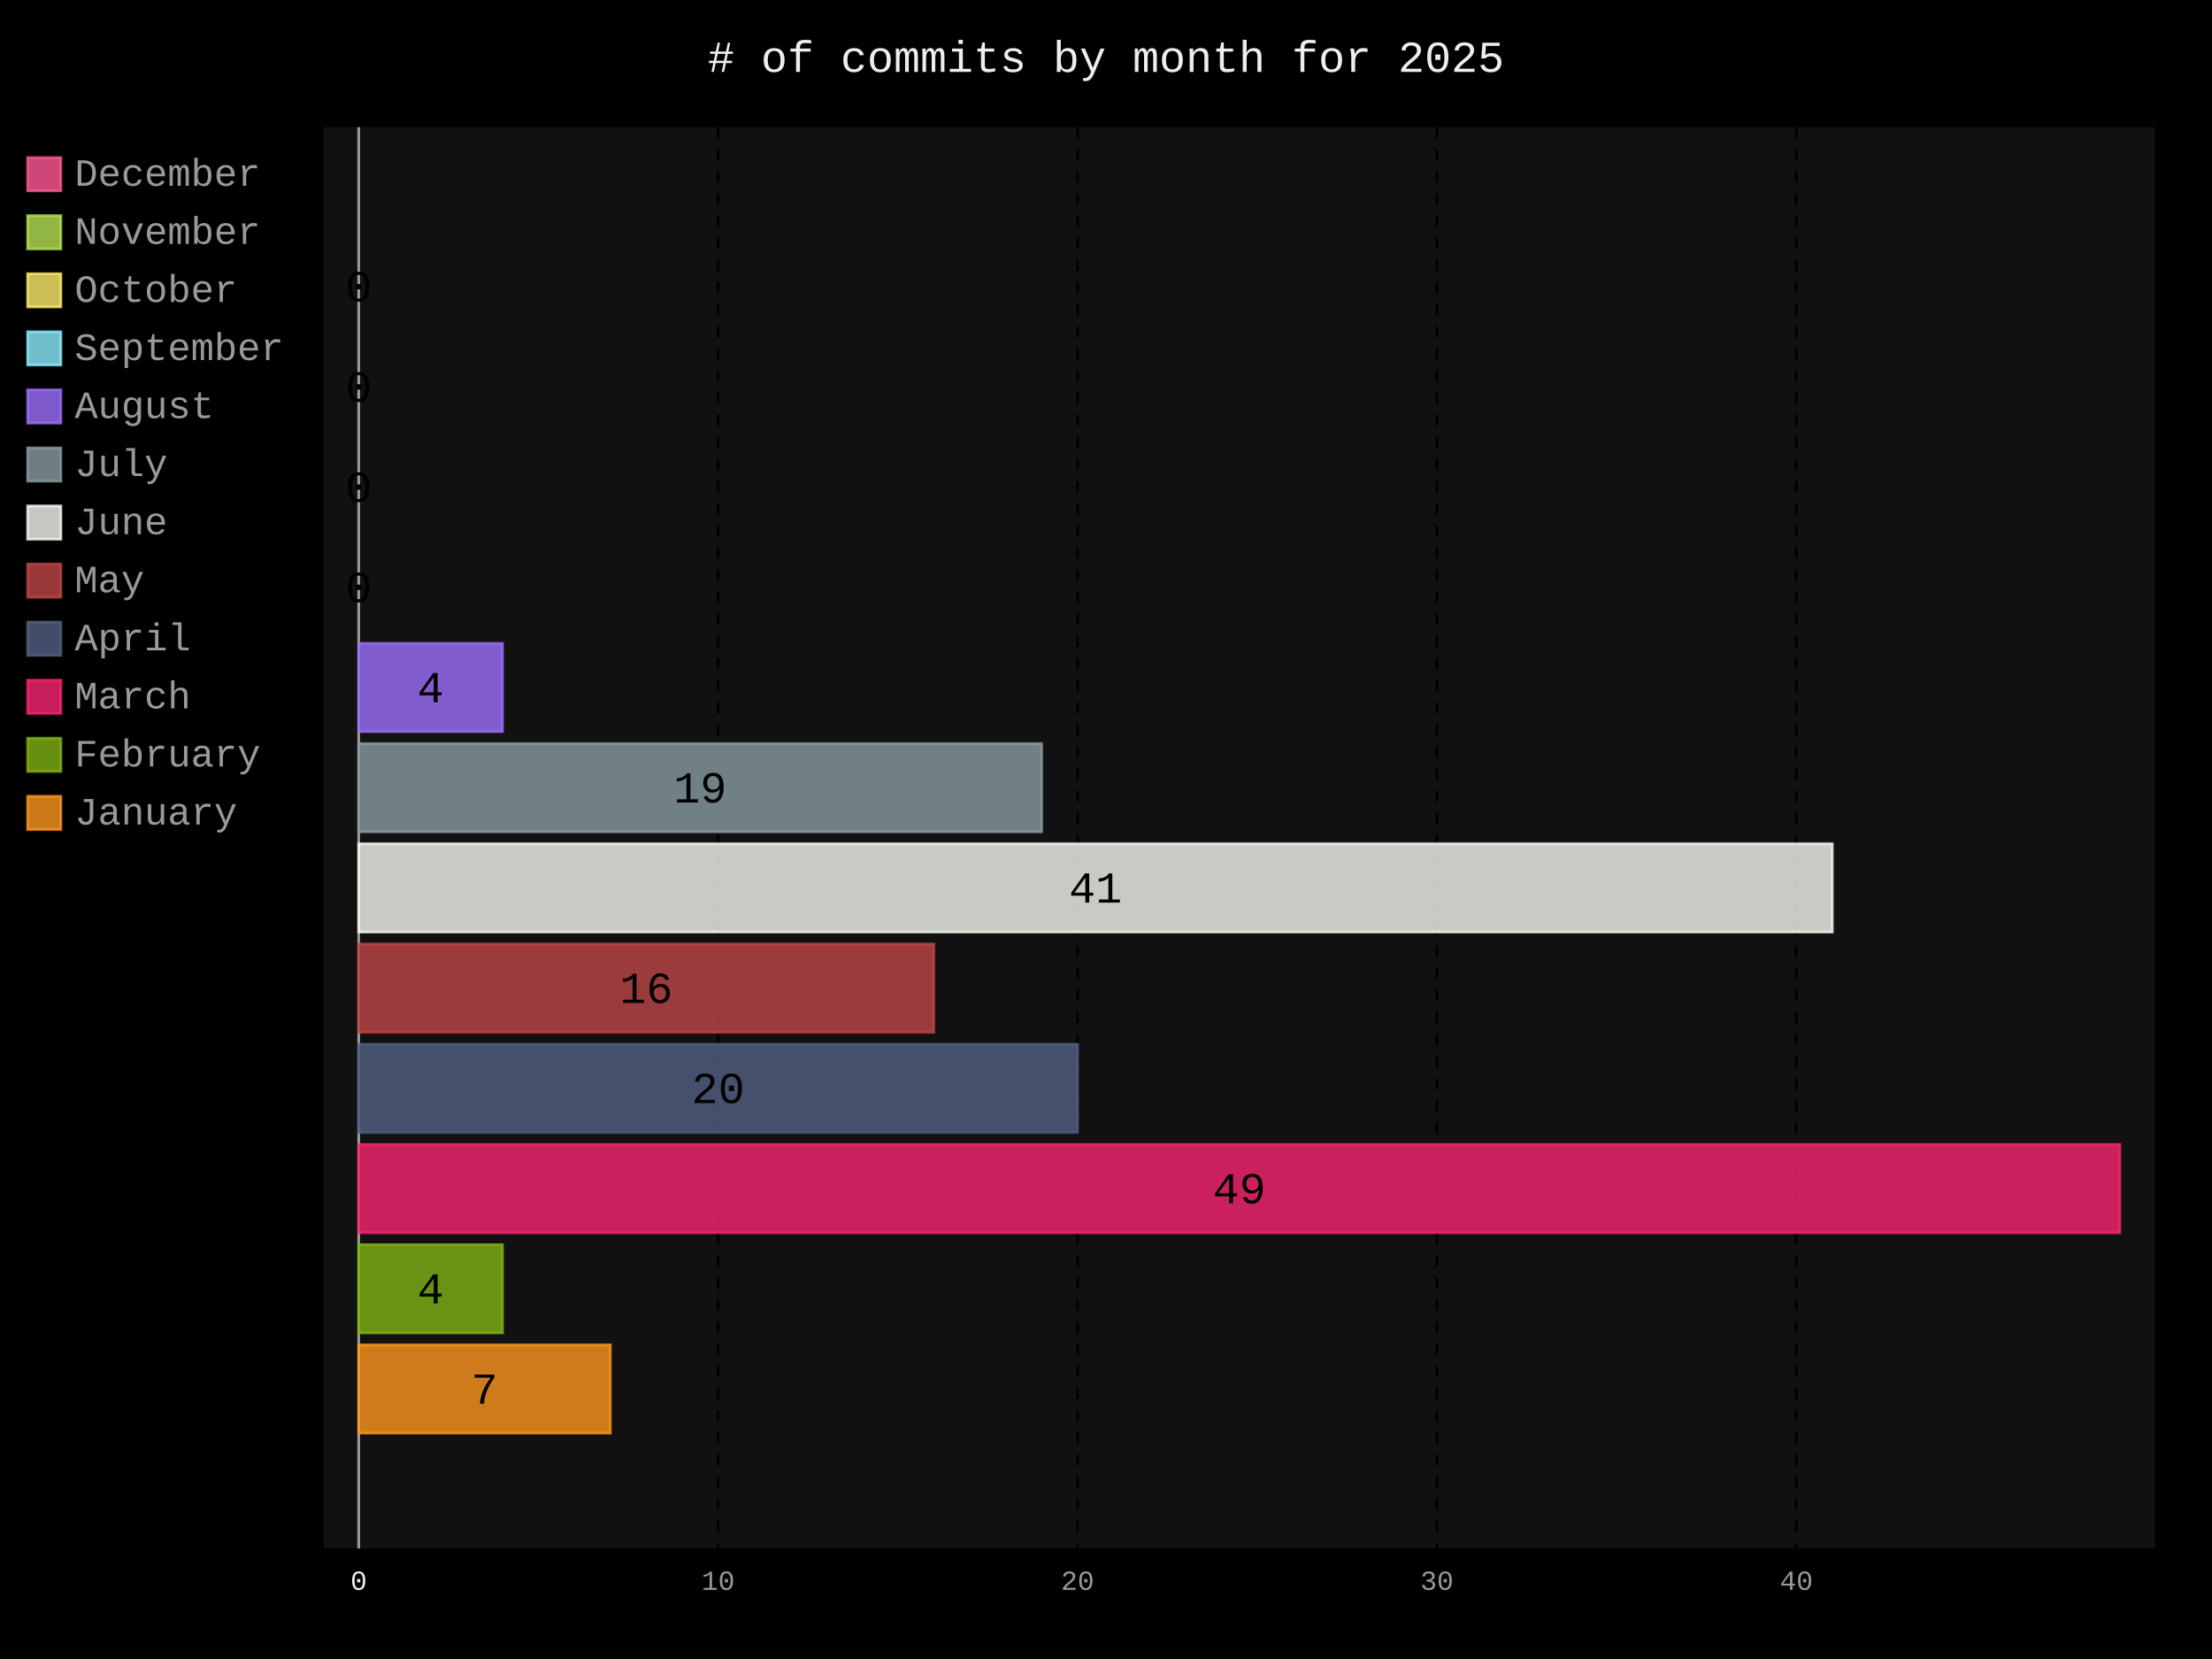
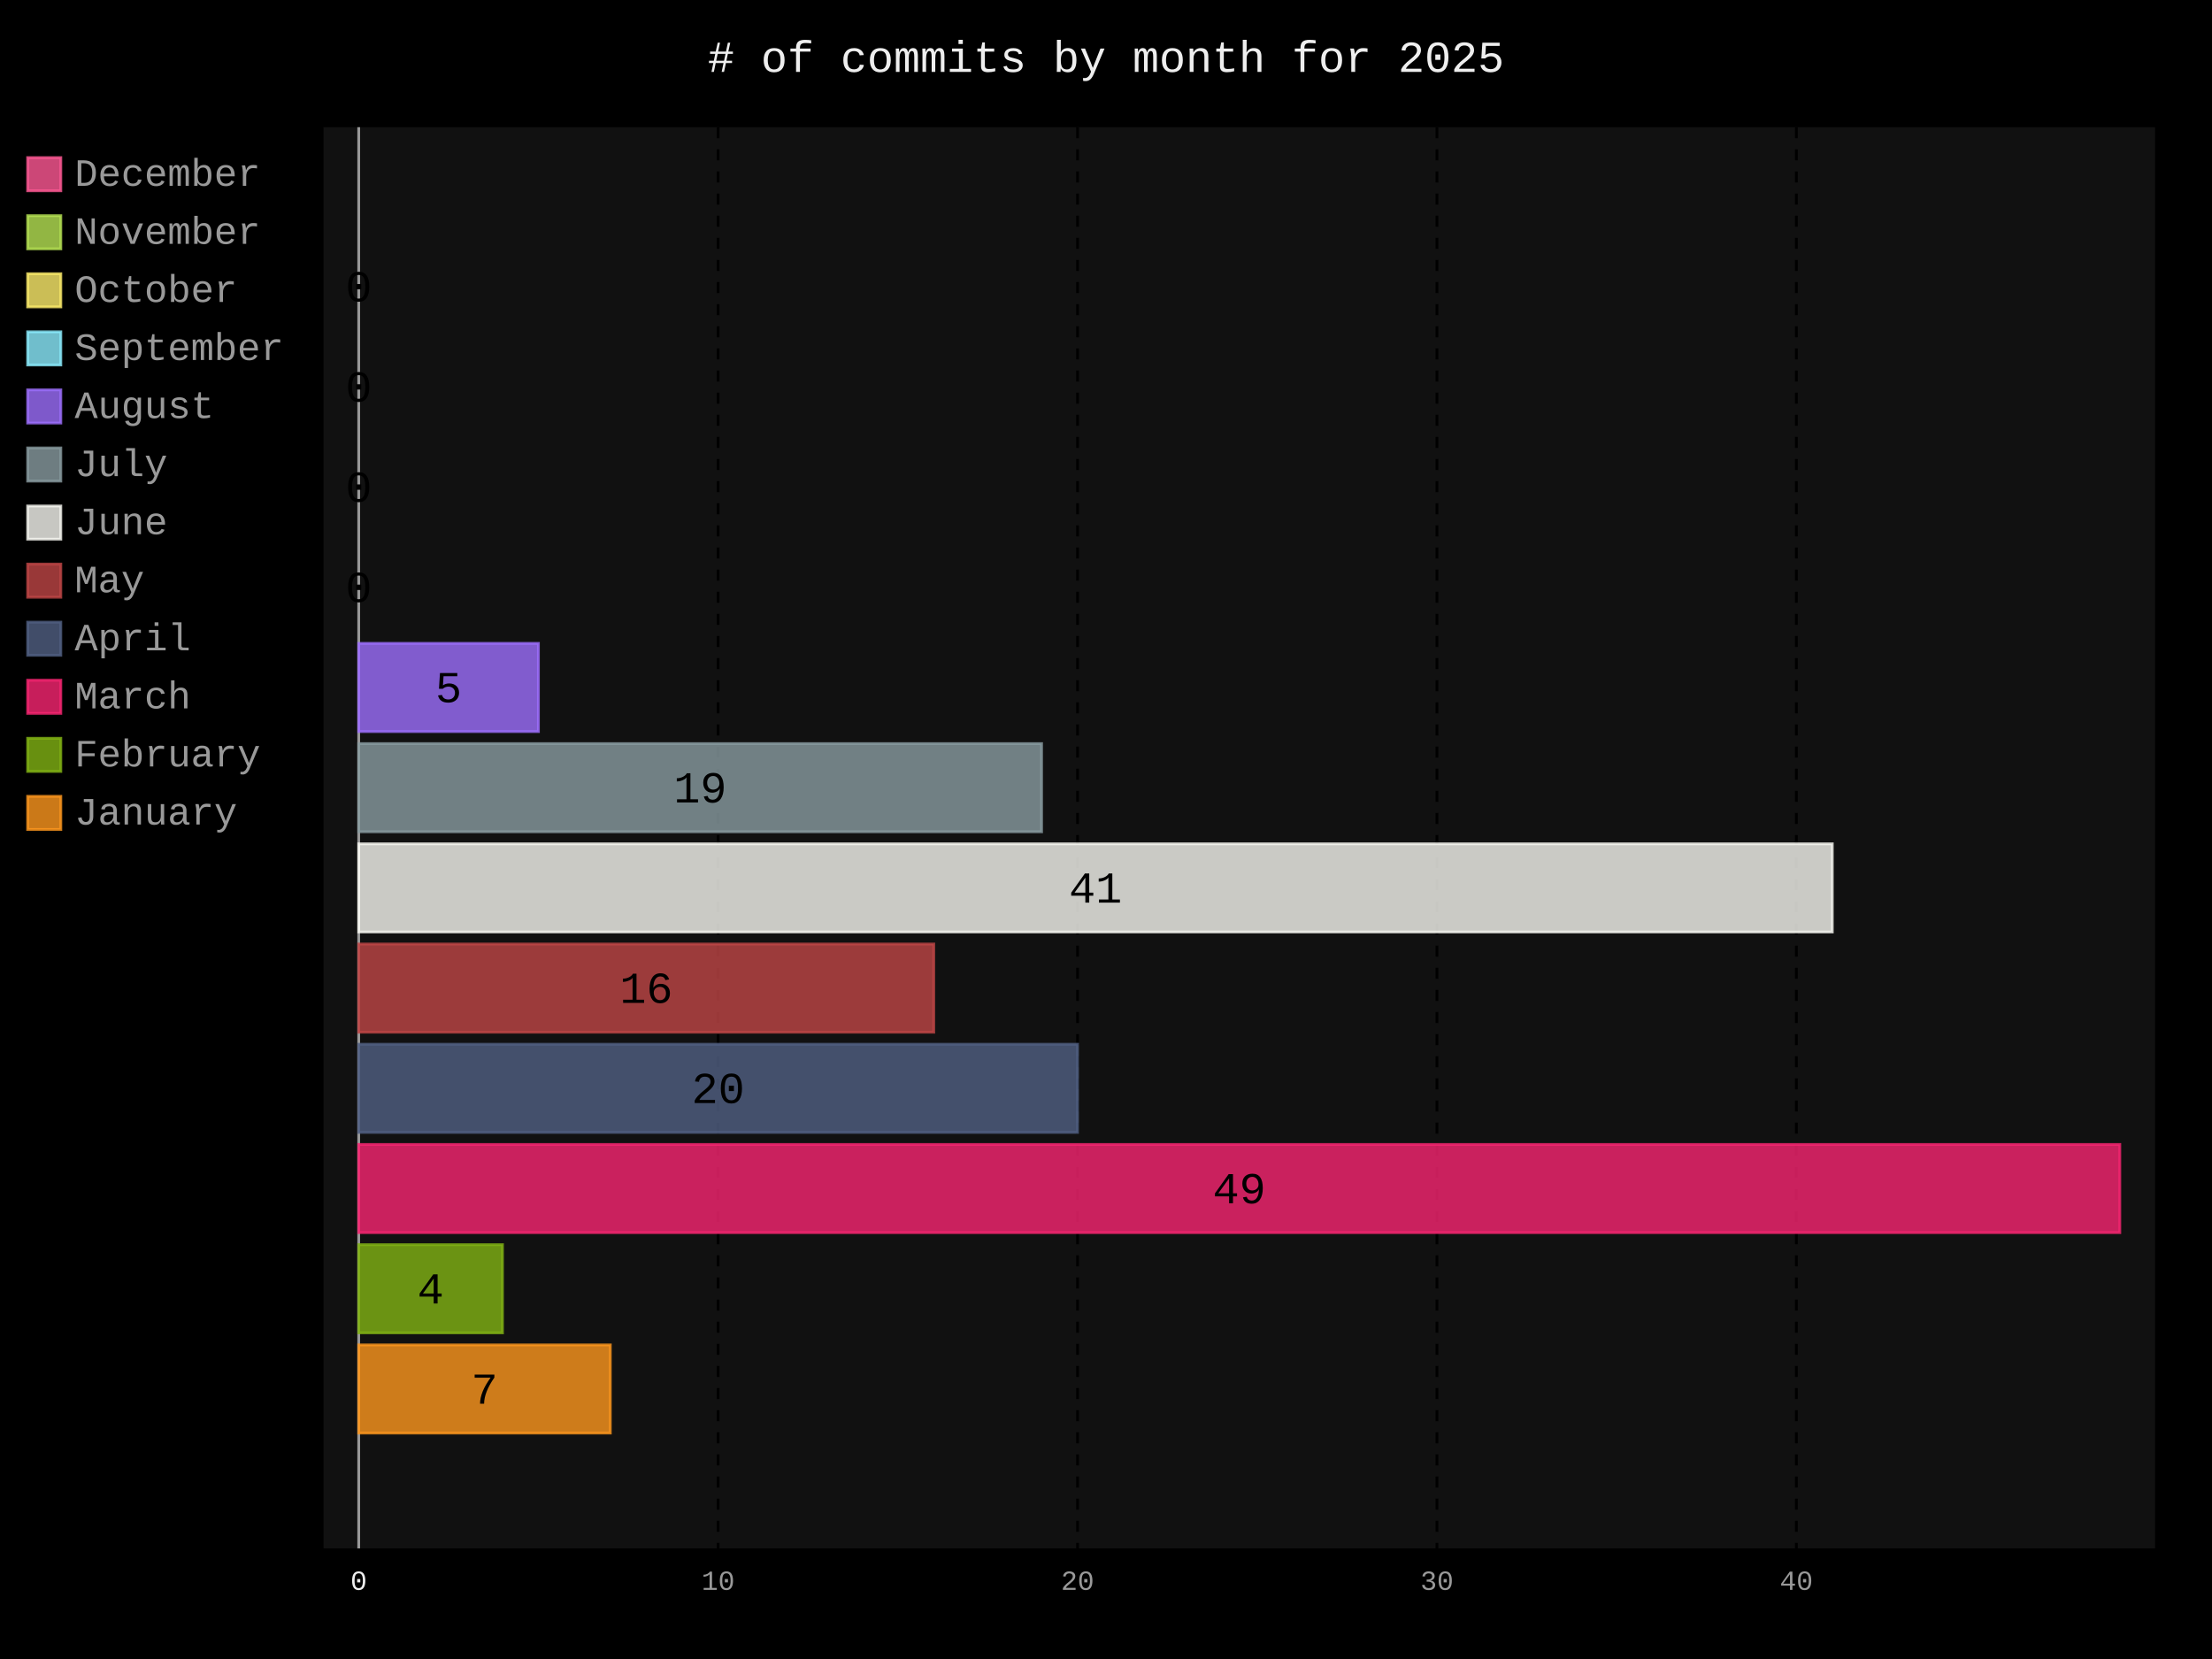
- <svg xmlns="http://www.w3.org/2000/svg" id="chart-a93c2930-1d72-401f-85cf-a92652b37df7" class="pygal-chart" viewBox="0 0 800 600">
+ <svg xmlns="http://www.w3.org/2000/svg" id="chart-c46692b1-c815-42a5-a840-dee52e465df5" class="pygal-chart" viewBox="0 0 800 600">
  <defs>
-     <style type="text/css">#chart-a93c2930-1d72-401f-85cf-a92652b37df7{-webkit-user-select:none;-webkit-font-smoothing:antialiased;font-family:Consolas,"Liberation Mono",Menlo,Courier,monospace}#chart-a93c2930-1d72-401f-85cf-a92652b37df7 .title{font-family:Consolas,"Liberation Mono",Menlo,Courier,monospace;font-size:16px}#chart-a93c2930-1d72-401f-85cf-a92652b37df7 .legends .legend text{font-family:Consolas,"Liberation Mono",Menlo,Courier,monospace;font-size:14px}#chart-a93c2930-1d72-401f-85cf-a92652b37df7 .axis text{font-family:Consolas,"Liberation Mono",Menlo,Courier,monospace;font-size:10px}#chart-a93c2930-1d72-401f-85cf-a92652b37df7 .axis text.major{font-family:Consolas,"Liberation Mono",Menlo,Courier,monospace;font-size:10px}#chart-a93c2930-1d72-401f-85cf-a92652b37df7 .text-overlay text.value{font-family:Consolas,"Liberation Mono",Menlo,Courier,monospace;font-size:16px}#chart-a93c2930-1d72-401f-85cf-a92652b37df7 .text-overlay text.label{font-family:Consolas,"Liberation Mono",Menlo,Courier,monospace;font-size:10px}#chart-a93c2930-1d72-401f-85cf-a92652b37df7 .tooltip{font-family:Consolas,"Liberation Mono",Menlo,Courier,monospace;font-size:14px}#chart-a93c2930-1d72-401f-85cf-a92652b37df7 text.no_data{font-family:Consolas,"Liberation Mono",Menlo,Courier,monospace;font-size:64px}
- #chart-a93c2930-1d72-401f-85cf-a92652b37df7{background-color:black}#chart-a93c2930-1d72-401f-85cf-a92652b37df7 path,#chart-a93c2930-1d72-401f-85cf-a92652b37df7 line,#chart-a93c2930-1d72-401f-85cf-a92652b37df7 rect,#chart-a93c2930-1d72-401f-85cf-a92652b37df7 circle{-webkit-transition:250ms;-moz-transition:250ms;transition:250ms}#chart-a93c2930-1d72-401f-85cf-a92652b37df7 .graph &gt; .background{fill:black}#chart-a93c2930-1d72-401f-85cf-a92652b37df7 .plot &gt; .background{fill:#111}#chart-a93c2930-1d72-401f-85cf-a92652b37df7 .graph{fill:#999}#chart-a93c2930-1d72-401f-85cf-a92652b37df7 text.no_data{fill:#eee}#chart-a93c2930-1d72-401f-85cf-a92652b37df7 .title{fill:#eee}#chart-a93c2930-1d72-401f-85cf-a92652b37df7 .legends .legend text{fill:#999}#chart-a93c2930-1d72-401f-85cf-a92652b37df7 .legends .legend:hover text{fill:#eee}#chart-a93c2930-1d72-401f-85cf-a92652b37df7 .axis .line{stroke:#eee}#chart-a93c2930-1d72-401f-85cf-a92652b37df7 .axis .guide.line{stroke:#555}#chart-a93c2930-1d72-401f-85cf-a92652b37df7 .axis .major.line{stroke:#999}#chart-a93c2930-1d72-401f-85cf-a92652b37df7 .axis text.major{fill:#eee}#chart-a93c2930-1d72-401f-85cf-a92652b37df7 .axis.y .guides:hover .guide.line,#chart-a93c2930-1d72-401f-85cf-a92652b37df7 .line-graph .axis.x .guides:hover .guide.line,#chart-a93c2930-1d72-401f-85cf-a92652b37df7 .stackedline-graph .axis.x .guides:hover .guide.line,#chart-a93c2930-1d72-401f-85cf-a92652b37df7 .xy-graph .axis.x .guides:hover .guide.line{stroke:#eee}#chart-a93c2930-1d72-401f-85cf-a92652b37df7 .axis .guides:hover text{fill:#eee}#chart-a93c2930-1d72-401f-85cf-a92652b37df7 .reactive{fill-opacity:.8;stroke-opacity:.8;stroke-width:1}#chart-a93c2930-1d72-401f-85cf-a92652b37df7 .ci{stroke:#999}#chart-a93c2930-1d72-401f-85cf-a92652b37df7 .reactive.active,#chart-a93c2930-1d72-401f-85cf-a92652b37df7 .active .reactive{fill-opacity:.4;stroke-opacity:.9;stroke-width:4}#chart-a93c2930-1d72-401f-85cf-a92652b37df7 .ci .reactive.active{stroke-width:1.5}#chart-a93c2930-1d72-401f-85cf-a92652b37df7 .series text{fill:#eee}#chart-a93c2930-1d72-401f-85cf-a92652b37df7 .tooltip rect{fill:#111;stroke:#eee;-webkit-transition:opacity 250ms;-moz-transition:opacity 250ms;transition:opacity 250ms}#chart-a93c2930-1d72-401f-85cf-a92652b37df7 .tooltip .label{fill:#999}#chart-a93c2930-1d72-401f-85cf-a92652b37df7 .tooltip .label{fill:#999}#chart-a93c2930-1d72-401f-85cf-a92652b37df7 .tooltip .legend{font-size:.8em;fill:#555}#chart-a93c2930-1d72-401f-85cf-a92652b37df7 .tooltip .x_label{font-size:.6em;fill:#eee}#chart-a93c2930-1d72-401f-85cf-a92652b37df7 .tooltip .xlink{font-size:.5em;text-decoration:underline}#chart-a93c2930-1d72-401f-85cf-a92652b37df7 .tooltip .value{font-size:1.5em}#chart-a93c2930-1d72-401f-85cf-a92652b37df7 .bound{font-size:.5em}#chart-a93c2930-1d72-401f-85cf-a92652b37df7 .max-value{font-size:.75em;fill:#555}#chart-a93c2930-1d72-401f-85cf-a92652b37df7 .map-element{fill:#111;stroke:#555 !important}#chart-a93c2930-1d72-401f-85cf-a92652b37df7 .map-element .reactive{fill-opacity:inherit;stroke-opacity:inherit}#chart-a93c2930-1d72-401f-85cf-a92652b37df7 .color-0,#chart-a93c2930-1d72-401f-85cf-a92652b37df7 .color-0 a:visited{stroke:#ff5995;fill:#ff5995}#chart-a93c2930-1d72-401f-85cf-a92652b37df7 .color-1,#chart-a93c2930-1d72-401f-85cf-a92652b37df7 .color-1 a:visited{stroke:#b6e354;fill:#b6e354}#chart-a93c2930-1d72-401f-85cf-a92652b37df7 .color-2,#chart-a93c2930-1d72-401f-85cf-a92652b37df7 .color-2 a:visited{stroke:#feed6c;fill:#feed6c}#chart-a93c2930-1d72-401f-85cf-a92652b37df7 .color-3,#chart-a93c2930-1d72-401f-85cf-a92652b37df7 .color-3 a:visited{stroke:#8cedff;fill:#8cedff}#chart-a93c2930-1d72-401f-85cf-a92652b37df7 .color-4,#chart-a93c2930-1d72-401f-85cf-a92652b37df7 .color-4 a:visited{stroke:#9e6ffe;fill:#9e6ffe}#chart-a93c2930-1d72-401f-85cf-a92652b37df7 .color-5,#chart-a93c2930-1d72-401f-85cf-a92652b37df7 .color-5 a:visited{stroke:#899ca1;fill:#899ca1}#chart-a93c2930-1d72-401f-85cf-a92652b37df7 .color-6,#chart-a93c2930-1d72-401f-85cf-a92652b37df7 .color-6 a:visited{stroke:#f8f8f2;fill:#f8f8f2}#chart-a93c2930-1d72-401f-85cf-a92652b37df7 .color-7,#chart-a93c2930-1d72-401f-85cf-a92652b37df7 .color-7 a:visited{stroke:#bf4646;fill:#bf4646}#chart-a93c2930-1d72-401f-85cf-a92652b37df7 .color-8,#chart-a93c2930-1d72-401f-85cf-a92652b37df7 .color-8 a:visited{stroke:#516083;fill:#516083}#chart-a93c2930-1d72-401f-85cf-a92652b37df7 .color-9,#chart-a93c2930-1d72-401f-85cf-a92652b37df7 .color-9 a:visited{stroke:#f92672;fill:#f92672}#chart-a93c2930-1d72-401f-85cf-a92652b37df7 .color-10,#chart-a93c2930-1d72-401f-85cf-a92652b37df7 .color-10 a:visited{stroke:#82b414;fill:#82b414}#chart-a93c2930-1d72-401f-85cf-a92652b37df7 .color-11,#chart-a93c2930-1d72-401f-85cf-a92652b37df7 .color-11 a:visited{stroke:#fd971f;fill:#fd971f}#chart-a93c2930-1d72-401f-85cf-a92652b37df7 .text-overlay .color-0 text{fill:black}#chart-a93c2930-1d72-401f-85cf-a92652b37df7 .text-overlay .color-1 text{fill:black}#chart-a93c2930-1d72-401f-85cf-a92652b37df7 .text-overlay .color-2 text{fill:black}#chart-a93c2930-1d72-401f-85cf-a92652b37df7 .text-overlay .color-3 text{fill:black}#chart-a93c2930-1d72-401f-85cf-a92652b37df7 .text-overlay .color-4 text{fill:black}#chart-a93c2930-1d72-401f-85cf-a92652b37df7 .text-overlay .color-5 text{fill:black}#chart-a93c2930-1d72-401f-85cf-a92652b37df7 .text-overlay .color-6 text{fill:black}#chart-a93c2930-1d72-401f-85cf-a92652b37df7 .text-overlay .color-7 text{fill:black}#chart-a93c2930-1d72-401f-85cf-a92652b37df7 .text-overlay .color-8 text{fill:black}#chart-a93c2930-1d72-401f-85cf-a92652b37df7 .text-overlay .color-9 text{fill:black}#chart-a93c2930-1d72-401f-85cf-a92652b37df7 .text-overlay .color-10 text{fill:black}#chart-a93c2930-1d72-401f-85cf-a92652b37df7 .text-overlay .color-11 text{fill:black}
- #chart-a93c2930-1d72-401f-85cf-a92652b37df7 text.no_data{text-anchor:middle}#chart-a93c2930-1d72-401f-85cf-a92652b37df7 .guide.line{fill:none}#chart-a93c2930-1d72-401f-85cf-a92652b37df7 .centered{text-anchor:middle}#chart-a93c2930-1d72-401f-85cf-a92652b37df7 .title{text-anchor:middle}#chart-a93c2930-1d72-401f-85cf-a92652b37df7 .legends .legend text{fill-opacity:1}#chart-a93c2930-1d72-401f-85cf-a92652b37df7 .axis.x text{text-anchor:middle}#chart-a93c2930-1d72-401f-85cf-a92652b37df7 .axis.x:not(.web) text[transform]{text-anchor:start}#chart-a93c2930-1d72-401f-85cf-a92652b37df7 .axis.x:not(.web) text[transform].backwards{text-anchor:end}#chart-a93c2930-1d72-401f-85cf-a92652b37df7 .axis.y text{text-anchor:end}#chart-a93c2930-1d72-401f-85cf-a92652b37df7 .axis.y text[transform].backwards{text-anchor:start}#chart-a93c2930-1d72-401f-85cf-a92652b37df7 .axis.y2 text{text-anchor:start}#chart-a93c2930-1d72-401f-85cf-a92652b37df7 .axis.y2 text[transform].backwards{text-anchor:end}#chart-a93c2930-1d72-401f-85cf-a92652b37df7 .axis .guide.line{stroke-dasharray:4,4;stroke:black}#chart-a93c2930-1d72-401f-85cf-a92652b37df7 .axis .major.guide.line{stroke-dasharray:6,6;stroke:black}#chart-a93c2930-1d72-401f-85cf-a92652b37df7 .horizontal .axis.y .guide.line,#chart-a93c2930-1d72-401f-85cf-a92652b37df7 .horizontal .axis.y2 .guide.line,#chart-a93c2930-1d72-401f-85cf-a92652b37df7 .vertical .axis.x .guide.line{opacity:0}#chart-a93c2930-1d72-401f-85cf-a92652b37df7 .horizontal .axis.always_show .guide.line,#chart-a93c2930-1d72-401f-85cf-a92652b37df7 .vertical .axis.always_show .guide.line{opacity:1 !important}#chart-a93c2930-1d72-401f-85cf-a92652b37df7 .axis.y .guides:hover .guide.line,#chart-a93c2930-1d72-401f-85cf-a92652b37df7 .axis.y2 .guides:hover .guide.line,#chart-a93c2930-1d72-401f-85cf-a92652b37df7 .axis.x .guides:hover .guide.line{opacity:1}#chart-a93c2930-1d72-401f-85cf-a92652b37df7 .axis .guides:hover text{opacity:1}#chart-a93c2930-1d72-401f-85cf-a92652b37df7 .nofill{fill:none}#chart-a93c2930-1d72-401f-85cf-a92652b37df7 .subtle-fill{fill-opacity:.2}#chart-a93c2930-1d72-401f-85cf-a92652b37df7 .dot{stroke-width:1px;fill-opacity:1;stroke-opacity:1}#chart-a93c2930-1d72-401f-85cf-a92652b37df7 .dot.active{stroke-width:5px}#chart-a93c2930-1d72-401f-85cf-a92652b37df7 .dot.negative{fill:transparent}#chart-a93c2930-1d72-401f-85cf-a92652b37df7 text,#chart-a93c2930-1d72-401f-85cf-a92652b37df7 tspan{stroke:none !important}#chart-a93c2930-1d72-401f-85cf-a92652b37df7 .series text.active{opacity:1}#chart-a93c2930-1d72-401f-85cf-a92652b37df7 .tooltip rect{fill-opacity:.95;stroke-width:.5}#chart-a93c2930-1d72-401f-85cf-a92652b37df7 .tooltip text{fill-opacity:1}#chart-a93c2930-1d72-401f-85cf-a92652b37df7 .showable{visibility:hidden}#chart-a93c2930-1d72-401f-85cf-a92652b37df7 .showable.shown{visibility:visible}#chart-a93c2930-1d72-401f-85cf-a92652b37df7 .gauge-background{fill:rgba(229,229,229,1);stroke:none}#chart-a93c2930-1d72-401f-85cf-a92652b37df7 .bg-lines{stroke:black;stroke-width:2px}</style>
+     <style type="text/css">#chart-c46692b1-c815-42a5-a840-dee52e465df5{-webkit-user-select:none;-webkit-font-smoothing:antialiased;font-family:Consolas,"Liberation Mono",Menlo,Courier,monospace}#chart-c46692b1-c815-42a5-a840-dee52e465df5 .title{font-family:Consolas,"Liberation Mono",Menlo,Courier,monospace;font-size:16px}#chart-c46692b1-c815-42a5-a840-dee52e465df5 .legends .legend text{font-family:Consolas,"Liberation Mono",Menlo,Courier,monospace;font-size:14px}#chart-c46692b1-c815-42a5-a840-dee52e465df5 .axis text{font-family:Consolas,"Liberation Mono",Menlo,Courier,monospace;font-size:10px}#chart-c46692b1-c815-42a5-a840-dee52e465df5 .axis text.major{font-family:Consolas,"Liberation Mono",Menlo,Courier,monospace;font-size:10px}#chart-c46692b1-c815-42a5-a840-dee52e465df5 .text-overlay text.value{font-family:Consolas,"Liberation Mono",Menlo,Courier,monospace;font-size:16px}#chart-c46692b1-c815-42a5-a840-dee52e465df5 .text-overlay text.label{font-family:Consolas,"Liberation Mono",Menlo,Courier,monospace;font-size:10px}#chart-c46692b1-c815-42a5-a840-dee52e465df5 .tooltip{font-family:Consolas,"Liberation Mono",Menlo,Courier,monospace;font-size:14px}#chart-c46692b1-c815-42a5-a840-dee52e465df5 text.no_data{font-family:Consolas,"Liberation Mono",Menlo,Courier,monospace;font-size:64px}
+ #chart-c46692b1-c815-42a5-a840-dee52e465df5{background-color:black}#chart-c46692b1-c815-42a5-a840-dee52e465df5 path,#chart-c46692b1-c815-42a5-a840-dee52e465df5 line,#chart-c46692b1-c815-42a5-a840-dee52e465df5 rect,#chart-c46692b1-c815-42a5-a840-dee52e465df5 circle{-webkit-transition:250ms;-moz-transition:250ms;transition:250ms}#chart-c46692b1-c815-42a5-a840-dee52e465df5 .graph &gt; .background{fill:black}#chart-c46692b1-c815-42a5-a840-dee52e465df5 .plot &gt; .background{fill:#111}#chart-c46692b1-c815-42a5-a840-dee52e465df5 .graph{fill:#999}#chart-c46692b1-c815-42a5-a840-dee52e465df5 text.no_data{fill:#eee}#chart-c46692b1-c815-42a5-a840-dee52e465df5 .title{fill:#eee}#chart-c46692b1-c815-42a5-a840-dee52e465df5 .legends .legend text{fill:#999}#chart-c46692b1-c815-42a5-a840-dee52e465df5 .legends .legend:hover text{fill:#eee}#chart-c46692b1-c815-42a5-a840-dee52e465df5 .axis .line{stroke:#eee}#chart-c46692b1-c815-42a5-a840-dee52e465df5 .axis .guide.line{stroke:#555}#chart-c46692b1-c815-42a5-a840-dee52e465df5 .axis .major.line{stroke:#999}#chart-c46692b1-c815-42a5-a840-dee52e465df5 .axis text.major{fill:#eee}#chart-c46692b1-c815-42a5-a840-dee52e465df5 .axis.y .guides:hover .guide.line,#chart-c46692b1-c815-42a5-a840-dee52e465df5 .line-graph .axis.x .guides:hover .guide.line,#chart-c46692b1-c815-42a5-a840-dee52e465df5 .stackedline-graph .axis.x .guides:hover .guide.line,#chart-c46692b1-c815-42a5-a840-dee52e465df5 .xy-graph .axis.x .guides:hover .guide.line{stroke:#eee}#chart-c46692b1-c815-42a5-a840-dee52e465df5 .axis .guides:hover text{fill:#eee}#chart-c46692b1-c815-42a5-a840-dee52e465df5 .reactive{fill-opacity:.8;stroke-opacity:.8;stroke-width:1}#chart-c46692b1-c815-42a5-a840-dee52e465df5 .ci{stroke:#999}#chart-c46692b1-c815-42a5-a840-dee52e465df5 .reactive.active,#chart-c46692b1-c815-42a5-a840-dee52e465df5 .active .reactive{fill-opacity:.4;stroke-opacity:.9;stroke-width:4}#chart-c46692b1-c815-42a5-a840-dee52e465df5 .ci .reactive.active{stroke-width:1.5}#chart-c46692b1-c815-42a5-a840-dee52e465df5 .series text{fill:#eee}#chart-c46692b1-c815-42a5-a840-dee52e465df5 .tooltip rect{fill:#111;stroke:#eee;-webkit-transition:opacity 250ms;-moz-transition:opacity 250ms;transition:opacity 250ms}#chart-c46692b1-c815-42a5-a840-dee52e465df5 .tooltip .label{fill:#999}#chart-c46692b1-c815-42a5-a840-dee52e465df5 .tooltip .label{fill:#999}#chart-c46692b1-c815-42a5-a840-dee52e465df5 .tooltip .legend{font-size:.8em;fill:#555}#chart-c46692b1-c815-42a5-a840-dee52e465df5 .tooltip .x_label{font-size:.6em;fill:#eee}#chart-c46692b1-c815-42a5-a840-dee52e465df5 .tooltip .xlink{font-size:.5em;text-decoration:underline}#chart-c46692b1-c815-42a5-a840-dee52e465df5 .tooltip .value{font-size:1.5em}#chart-c46692b1-c815-42a5-a840-dee52e465df5 .bound{font-size:.5em}#chart-c46692b1-c815-42a5-a840-dee52e465df5 .max-value{font-size:.75em;fill:#555}#chart-c46692b1-c815-42a5-a840-dee52e465df5 .map-element{fill:#111;stroke:#555 !important}#chart-c46692b1-c815-42a5-a840-dee52e465df5 .map-element .reactive{fill-opacity:inherit;stroke-opacity:inherit}#chart-c46692b1-c815-42a5-a840-dee52e465df5 .color-0,#chart-c46692b1-c815-42a5-a840-dee52e465df5 .color-0 a:visited{stroke:#ff5995;fill:#ff5995}#chart-c46692b1-c815-42a5-a840-dee52e465df5 .color-1,#chart-c46692b1-c815-42a5-a840-dee52e465df5 .color-1 a:visited{stroke:#b6e354;fill:#b6e354}#chart-c46692b1-c815-42a5-a840-dee52e465df5 .color-2,#chart-c46692b1-c815-42a5-a840-dee52e465df5 .color-2 a:visited{stroke:#feed6c;fill:#feed6c}#chart-c46692b1-c815-42a5-a840-dee52e465df5 .color-3,#chart-c46692b1-c815-42a5-a840-dee52e465df5 .color-3 a:visited{stroke:#8cedff;fill:#8cedff}#chart-c46692b1-c815-42a5-a840-dee52e465df5 .color-4,#chart-c46692b1-c815-42a5-a840-dee52e465df5 .color-4 a:visited{stroke:#9e6ffe;fill:#9e6ffe}#chart-c46692b1-c815-42a5-a840-dee52e465df5 .color-5,#chart-c46692b1-c815-42a5-a840-dee52e465df5 .color-5 a:visited{stroke:#899ca1;fill:#899ca1}#chart-c46692b1-c815-42a5-a840-dee52e465df5 .color-6,#chart-c46692b1-c815-42a5-a840-dee52e465df5 .color-6 a:visited{stroke:#f8f8f2;fill:#f8f8f2}#chart-c46692b1-c815-42a5-a840-dee52e465df5 .color-7,#chart-c46692b1-c815-42a5-a840-dee52e465df5 .color-7 a:visited{stroke:#bf4646;fill:#bf4646}#chart-c46692b1-c815-42a5-a840-dee52e465df5 .color-8,#chart-c46692b1-c815-42a5-a840-dee52e465df5 .color-8 a:visited{stroke:#516083;fill:#516083}#chart-c46692b1-c815-42a5-a840-dee52e465df5 .color-9,#chart-c46692b1-c815-42a5-a840-dee52e465df5 .color-9 a:visited{stroke:#f92672;fill:#f92672}#chart-c46692b1-c815-42a5-a840-dee52e465df5 .color-10,#chart-c46692b1-c815-42a5-a840-dee52e465df5 .color-10 a:visited{stroke:#82b414;fill:#82b414}#chart-c46692b1-c815-42a5-a840-dee52e465df5 .color-11,#chart-c46692b1-c815-42a5-a840-dee52e465df5 .color-11 a:visited{stroke:#fd971f;fill:#fd971f}#chart-c46692b1-c815-42a5-a840-dee52e465df5 .text-overlay .color-0 text{fill:black}#chart-c46692b1-c815-42a5-a840-dee52e465df5 .text-overlay .color-1 text{fill:black}#chart-c46692b1-c815-42a5-a840-dee52e465df5 .text-overlay .color-2 text{fill:black}#chart-c46692b1-c815-42a5-a840-dee52e465df5 .text-overlay .color-3 text{fill:black}#chart-c46692b1-c815-42a5-a840-dee52e465df5 .text-overlay .color-4 text{fill:black}#chart-c46692b1-c815-42a5-a840-dee52e465df5 .text-overlay .color-5 text{fill:black}#chart-c46692b1-c815-42a5-a840-dee52e465df5 .text-overlay .color-6 text{fill:black}#chart-c46692b1-c815-42a5-a840-dee52e465df5 .text-overlay .color-7 text{fill:black}#chart-c46692b1-c815-42a5-a840-dee52e465df5 .text-overlay .color-8 text{fill:black}#chart-c46692b1-c815-42a5-a840-dee52e465df5 .text-overlay .color-9 text{fill:black}#chart-c46692b1-c815-42a5-a840-dee52e465df5 .text-overlay .color-10 text{fill:black}#chart-c46692b1-c815-42a5-a840-dee52e465df5 .text-overlay .color-11 text{fill:black}
+ #chart-c46692b1-c815-42a5-a840-dee52e465df5 text.no_data{text-anchor:middle}#chart-c46692b1-c815-42a5-a840-dee52e465df5 .guide.line{fill:none}#chart-c46692b1-c815-42a5-a840-dee52e465df5 .centered{text-anchor:middle}#chart-c46692b1-c815-42a5-a840-dee52e465df5 .title{text-anchor:middle}#chart-c46692b1-c815-42a5-a840-dee52e465df5 .legends .legend text{fill-opacity:1}#chart-c46692b1-c815-42a5-a840-dee52e465df5 .axis.x text{text-anchor:middle}#chart-c46692b1-c815-42a5-a840-dee52e465df5 .axis.x:not(.web) text[transform]{text-anchor:start}#chart-c46692b1-c815-42a5-a840-dee52e465df5 .axis.x:not(.web) text[transform].backwards{text-anchor:end}#chart-c46692b1-c815-42a5-a840-dee52e465df5 .axis.y text{text-anchor:end}#chart-c46692b1-c815-42a5-a840-dee52e465df5 .axis.y text[transform].backwards{text-anchor:start}#chart-c46692b1-c815-42a5-a840-dee52e465df5 .axis.y2 text{text-anchor:start}#chart-c46692b1-c815-42a5-a840-dee52e465df5 .axis.y2 text[transform].backwards{text-anchor:end}#chart-c46692b1-c815-42a5-a840-dee52e465df5 .axis .guide.line{stroke-dasharray:4,4;stroke:black}#chart-c46692b1-c815-42a5-a840-dee52e465df5 .axis .major.guide.line{stroke-dasharray:6,6;stroke:black}#chart-c46692b1-c815-42a5-a840-dee52e465df5 .horizontal .axis.y .guide.line,#chart-c46692b1-c815-42a5-a840-dee52e465df5 .horizontal .axis.y2 .guide.line,#chart-c46692b1-c815-42a5-a840-dee52e465df5 .vertical .axis.x .guide.line{opacity:0}#chart-c46692b1-c815-42a5-a840-dee52e465df5 .horizontal .axis.always_show .guide.line,#chart-c46692b1-c815-42a5-a840-dee52e465df5 .vertical .axis.always_show .guide.line{opacity:1 !important}#chart-c46692b1-c815-42a5-a840-dee52e465df5 .axis.y .guides:hover .guide.line,#chart-c46692b1-c815-42a5-a840-dee52e465df5 .axis.y2 .guides:hover .guide.line,#chart-c46692b1-c815-42a5-a840-dee52e465df5 .axis.x .guides:hover .guide.line{opacity:1}#chart-c46692b1-c815-42a5-a840-dee52e465df5 .axis .guides:hover text{opacity:1}#chart-c46692b1-c815-42a5-a840-dee52e465df5 .nofill{fill:none}#chart-c46692b1-c815-42a5-a840-dee52e465df5 .subtle-fill{fill-opacity:.2}#chart-c46692b1-c815-42a5-a840-dee52e465df5 .dot{stroke-width:1px;fill-opacity:1;stroke-opacity:1}#chart-c46692b1-c815-42a5-a840-dee52e465df5 .dot.active{stroke-width:5px}#chart-c46692b1-c815-42a5-a840-dee52e465df5 .dot.negative{fill:transparent}#chart-c46692b1-c815-42a5-a840-dee52e465df5 text,#chart-c46692b1-c815-42a5-a840-dee52e465df5 tspan{stroke:none !important}#chart-c46692b1-c815-42a5-a840-dee52e465df5 .series text.active{opacity:1}#chart-c46692b1-c815-42a5-a840-dee52e465df5 .tooltip rect{fill-opacity:.95;stroke-width:.5}#chart-c46692b1-c815-42a5-a840-dee52e465df5 .tooltip text{fill-opacity:1}#chart-c46692b1-c815-42a5-a840-dee52e465df5 .showable{visibility:hidden}#chart-c46692b1-c815-42a5-a840-dee52e465df5 .showable.shown{visibility:visible}#chart-c46692b1-c815-42a5-a840-dee52e465df5 .gauge-background{fill:rgba(229,229,229,1);stroke:none}#chart-c46692b1-c815-42a5-a840-dee52e465df5 .bg-lines{stroke:black;stroke-width:2px}</style>
  </defs>
  <g class="graph horizontalbar-graph horizontal">
    <rect x="0" y="0" width="800" height="600" class="background" />
    <g transform="translate(117, 46)" class="plot">
      <rect x="0" y="0" width="662.4" height="514" class="background" />
      <g class="axis x always_show">
        <g class="guides">
          <path d="M12.738 0 v514" class="axis major line" />
          <text x="12.738" y="529.0" class="major">0</text>
        </g>
        <g class="guides">
          <path d="M142.723 0 v514" class="guide line" />
          <text x="142.723" y="529.0" class="">10</text>
        </g>
        <g class="guides">
          <path d="M272.707 0 v514" class="guide line" />
          <text x="272.707" y="529.0" class="">20</text>
        </g>
        <g class="guides">
          <path d="M402.691 0 v514" class="guide line" />
          <text x="402.691" y="529.0" class="">30</text>
        </g>
        <g class="guides">
          <path d="M532.676 0 v514" class="guide line" />
          <text x="532.676" y="529.0" class="">40</text>
        </g>
      </g>
      <g class="series serie-11 color-11">
        <g class="bars">
          <g class="bar">
            <rect x="12.738" y="440.393" rx="0" ry="0" width="90.989" height="31.894" class="rect reactive tooltip-trigger" />
          </g>
        </g>
      </g>
      <g class="series serie-10 color-10">
        <g class="bars">
          <g class="bar">
            <rect x="12.738" y="404.149" rx="0" ry="0" width="51.994" height="31.894" class="rect reactive tooltip-trigger" />
          </g>
        </g>
      </g>
      <g class="series serie-9 color-9">
        <g class="bars">
          <g class="bar">
            <rect x="12.738" y="367.905" rx="0" ry="0" width="636.923" height="31.894" class="rect reactive tooltip-trigger" />
          </g>
        </g>
      </g>
      <g class="series serie-8 color-8">
        <g class="bars">
          <g class="bar">
            <rect x="12.738" y="331.662" rx="0" ry="0" width="259.969" height="31.894" class="rect reactive tooltip-trigger" />
          </g>
        </g>
      </g>
      <g class="series serie-7 color-7">
        <g class="bars">
          <g class="bar">
            <rect x="12.738" y="295.418" rx="0" ry="0" width="207.975" height="31.894" class="rect reactive tooltip-trigger" />
          </g>
        </g>
      </g>
      <g class="series serie-6 color-6">
        <g class="bars">
          <g class="bar">
            <rect x="12.738" y="259.175" rx="0" ry="0" width="532.936" height="31.894" class="rect reactive tooltip-trigger" />
          </g>
        </g>
      </g>
      <g class="series serie-5 color-5">
        <g class="bars">
          <g class="bar">
            <rect x="12.738" y="222.931" rx="0" ry="0" width="246.97" height="31.894" class="rect reactive tooltip-trigger" />
          </g>
        </g>
      </g>
      <g class="series serie-4 color-4">
        <g class="bars">
          <g class="bar">
-             <rect x="12.738" y="186.687" rx="0" ry="0" width="51.994" height="31.894" class="rect reactive tooltip-trigger" />
+             <rect x="12.738" y="186.687" rx="0" ry="0" width="64.992" height="31.894" class="rect reactive tooltip-trigger" />
          </g>
        </g>
      </g>
      <g class="series serie-3 color-3">
        <g class="bars">
          <g class="bar">
            <rect x="12.738" y="150.444" rx="0" ry="0" height="31.894" class="rect reactive tooltip-trigger" />
          </g>
        </g>
      </g>
      <g class="series serie-2 color-2">
        <g class="bars">
          <g class="bar">
            <rect x="12.738" y="114.2" rx="0" ry="0" height="31.894" class="rect reactive tooltip-trigger" />
          </g>
        </g>
      </g>
      <g class="series serie-1 color-1">
        <g class="bars">
          <g class="bar">
            <rect x="12.738" y="77.957" rx="0" ry="0" height="31.894" class="rect reactive tooltip-trigger" />
          </g>
        </g>
      </g>
      <g class="series serie-0 color-0">
        <g class="bars">
          <g class="bar">
            <rect x="12.738" y="41.713" rx="0" ry="0" height="31.894" class="rect reactive tooltip-trigger" />
          </g>
        </g>
      </g>
    </g>
    <g class="titles">
      <text x="400.0" y="26" class="title plot_title"># of commits by month for 2025</text>
    </g>
    <g transform="translate(117, 46)" class="plot overlay">
      <g class="series serie-11 color-11" />
      <g class="series serie-10 color-10" />
      <g class="series serie-9 color-9" />
      <g class="series serie-8 color-8" />
      <g class="series serie-7 color-7" />
      <g class="series serie-6 color-6" />
      <g class="series serie-5 color-5" />
      <g class="series serie-4 color-4" />
      <g class="series serie-3 color-3" />
      <g class="series serie-2 color-2" />
      <g class="series serie-1 color-1" />
      <g class="series serie-0 color-0" />
    </g>
    <g transform="translate(117, 46)" class="plot text-overlay">
      <g class="series serie-11 color-11">
        <text text-anchor="middle" x="58.233" y="461.673" class="value">7</text>
      </g>
      <g class="series serie-10 color-10">
        <text text-anchor="middle" x="38.735" y="425.429" class="value">4</text>
      </g>
      <g class="series serie-9 color-9">
        <text text-anchor="middle" x="331.2" y="389.186" class="value">49</text>
      </g>
      <g class="series serie-8 color-8">
        <text text-anchor="middle" x="142.723" y="352.942" class="value">20</text>
      </g>
      <g class="series serie-7 color-7">
        <text text-anchor="middle" x="116.726" y="316.699" class="value">16</text>
      </g>
      <g class="series serie-6 color-6">
        <text text-anchor="middle" x="279.206" y="280.455" class="value">41</text>
      </g>
      <g class="series serie-5 color-5">
        <text text-anchor="middle" x="136.224" y="244.212" class="value">19</text>
      </g>
      <g class="series serie-4 color-4">
-         <text text-anchor="middle" x="38.735" y="207.968" class="value">4</text>
+         <text text-anchor="middle" x="45.235" y="207.968" class="value">5</text>
      </g>
      <g class="series serie-3 color-3">
        <text text-anchor="middle" x="12.738" y="171.724" class="value">0</text>
      </g>
      <g class="series serie-2 color-2">
        <text text-anchor="middle" x="12.738" y="135.481" class="value">0</text>
      </g>
      <g class="series serie-1 color-1">
        <text text-anchor="middle" x="12.738" y="99.237" class="value">0</text>
      </g>
      <g class="series serie-0 color-0">
        <text text-anchor="middle" x="12.738" y="62.994" class="value">0</text>
      </g>
    </g>
    <g transform="translate(117, 46)" class="plot tooltip-overlay">
      <g transform="translate(0 0)" style="opacity: 0" class="tooltip">
        <rect rx="0" ry="0" width="0" height="0" class="tooltip-box" />
        <g class="text" />
      </g>
    </g>
    <g transform="translate(10, 56)" class="legends">
      <g id="activate-serie-0" class="legend reactive activate-serie">
        <rect x="0.0" y="1.0" width="12" height="12" class="color-0 reactive" />
        <text x="17.0" y="11.2">December</text>
      </g>
      <g id="activate-serie-1" class="legend reactive activate-serie">
        <rect x="0.0" y="22.0" width="12" height="12" class="color-1 reactive" />
        <text x="17.0" y="32.2">November</text>
      </g>
      <g id="activate-serie-2" class="legend reactive activate-serie">
        <rect x="0.0" y="43.0" width="12" height="12" class="color-2 reactive" />
        <text x="17.0" y="53.2">October</text>
      </g>
      <g id="activate-serie-3" class="legend reactive activate-serie">
        <rect x="0.0" y="64.0" width="12" height="12" class="color-3 reactive" />
        <text x="17.0" y="74.2">September</text>
      </g>
      <g id="activate-serie-4" class="legend reactive activate-serie">
        <rect x="0.0" y="85.0" width="12" height="12" class="color-4 reactive" />
        <text x="17.0" y="95.2">August</text>
      </g>
      <g id="activate-serie-5" class="legend reactive activate-serie">
        <rect x="0.0" y="106.0" width="12" height="12" class="color-5 reactive" />
        <text x="17.0" y="116.2">July</text>
      </g>
      <g id="activate-serie-6" class="legend reactive activate-serie">
        <rect x="0.0" y="127.0" width="12" height="12" class="color-6 reactive" />
        <text x="17.0" y="137.2">June</text>
      </g>
      <g id="activate-serie-7" class="legend reactive activate-serie">
        <rect x="0.0" y="148.0" width="12" height="12" class="color-7 reactive" />
        <text x="17.0" y="158.2">May</text>
      </g>
      <g id="activate-serie-8" class="legend reactive activate-serie">
        <rect x="0.0" y="169.0" width="12" height="12" class="color-8 reactive" />
        <text x="17.0" y="179.2">April</text>
      </g>
      <g id="activate-serie-9" class="legend reactive activate-serie">
        <rect x="0.0" y="190.0" width="12" height="12" class="color-9 reactive" />
        <text x="17.0" y="200.2">March</text>
      </g>
      <g id="activate-serie-10" class="legend reactive activate-serie">
        <rect x="0.0" y="211.0" width="12" height="12" class="color-10 reactive" />
        <text x="17.0" y="221.2">February</text>
      </g>
      <g id="activate-serie-11" class="legend reactive activate-serie">
        <rect x="0.0" y="232.0" width="12" height="12" class="color-11 reactive" />
        <text x="17.0" y="242.2">January</text>
      </g>
    </g>
    <g transform="translate(790, 56)" class="legends" />
  </g>
</svg>
